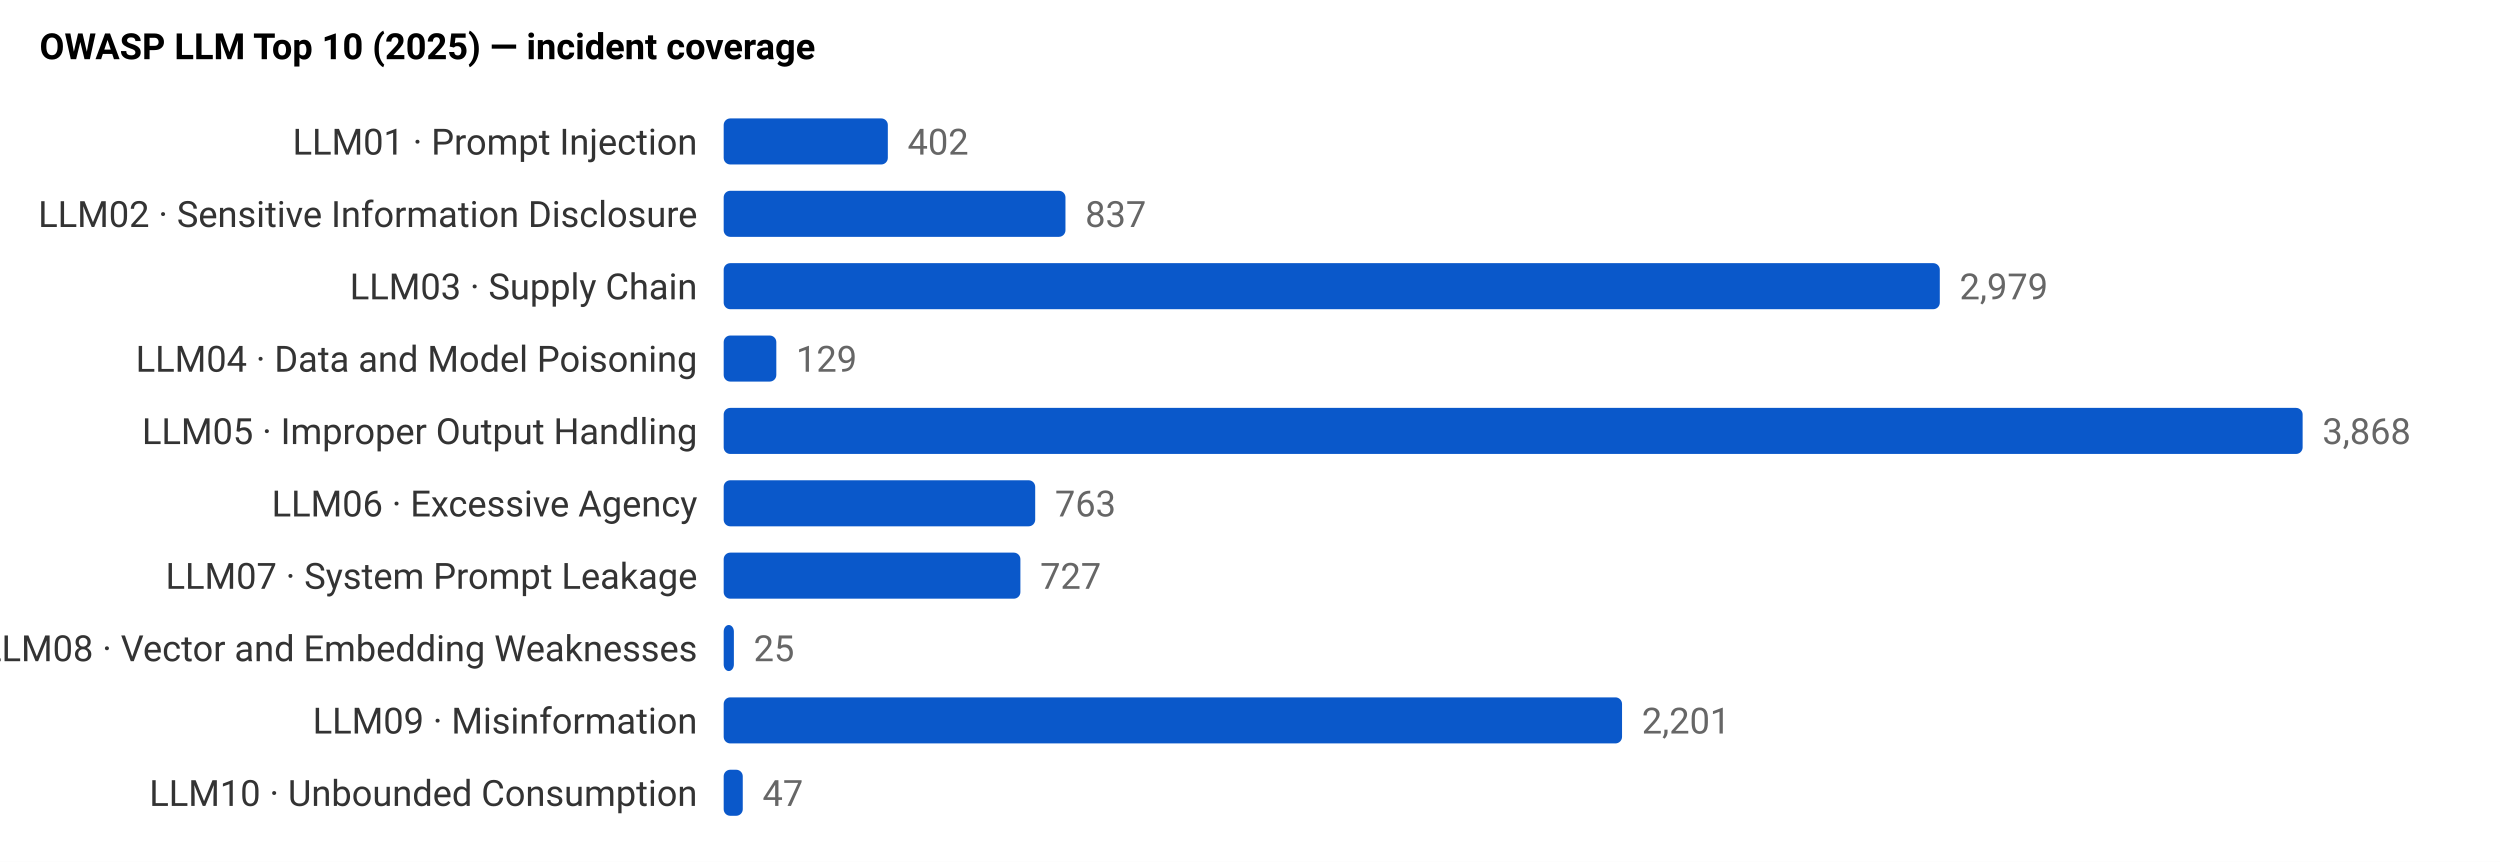
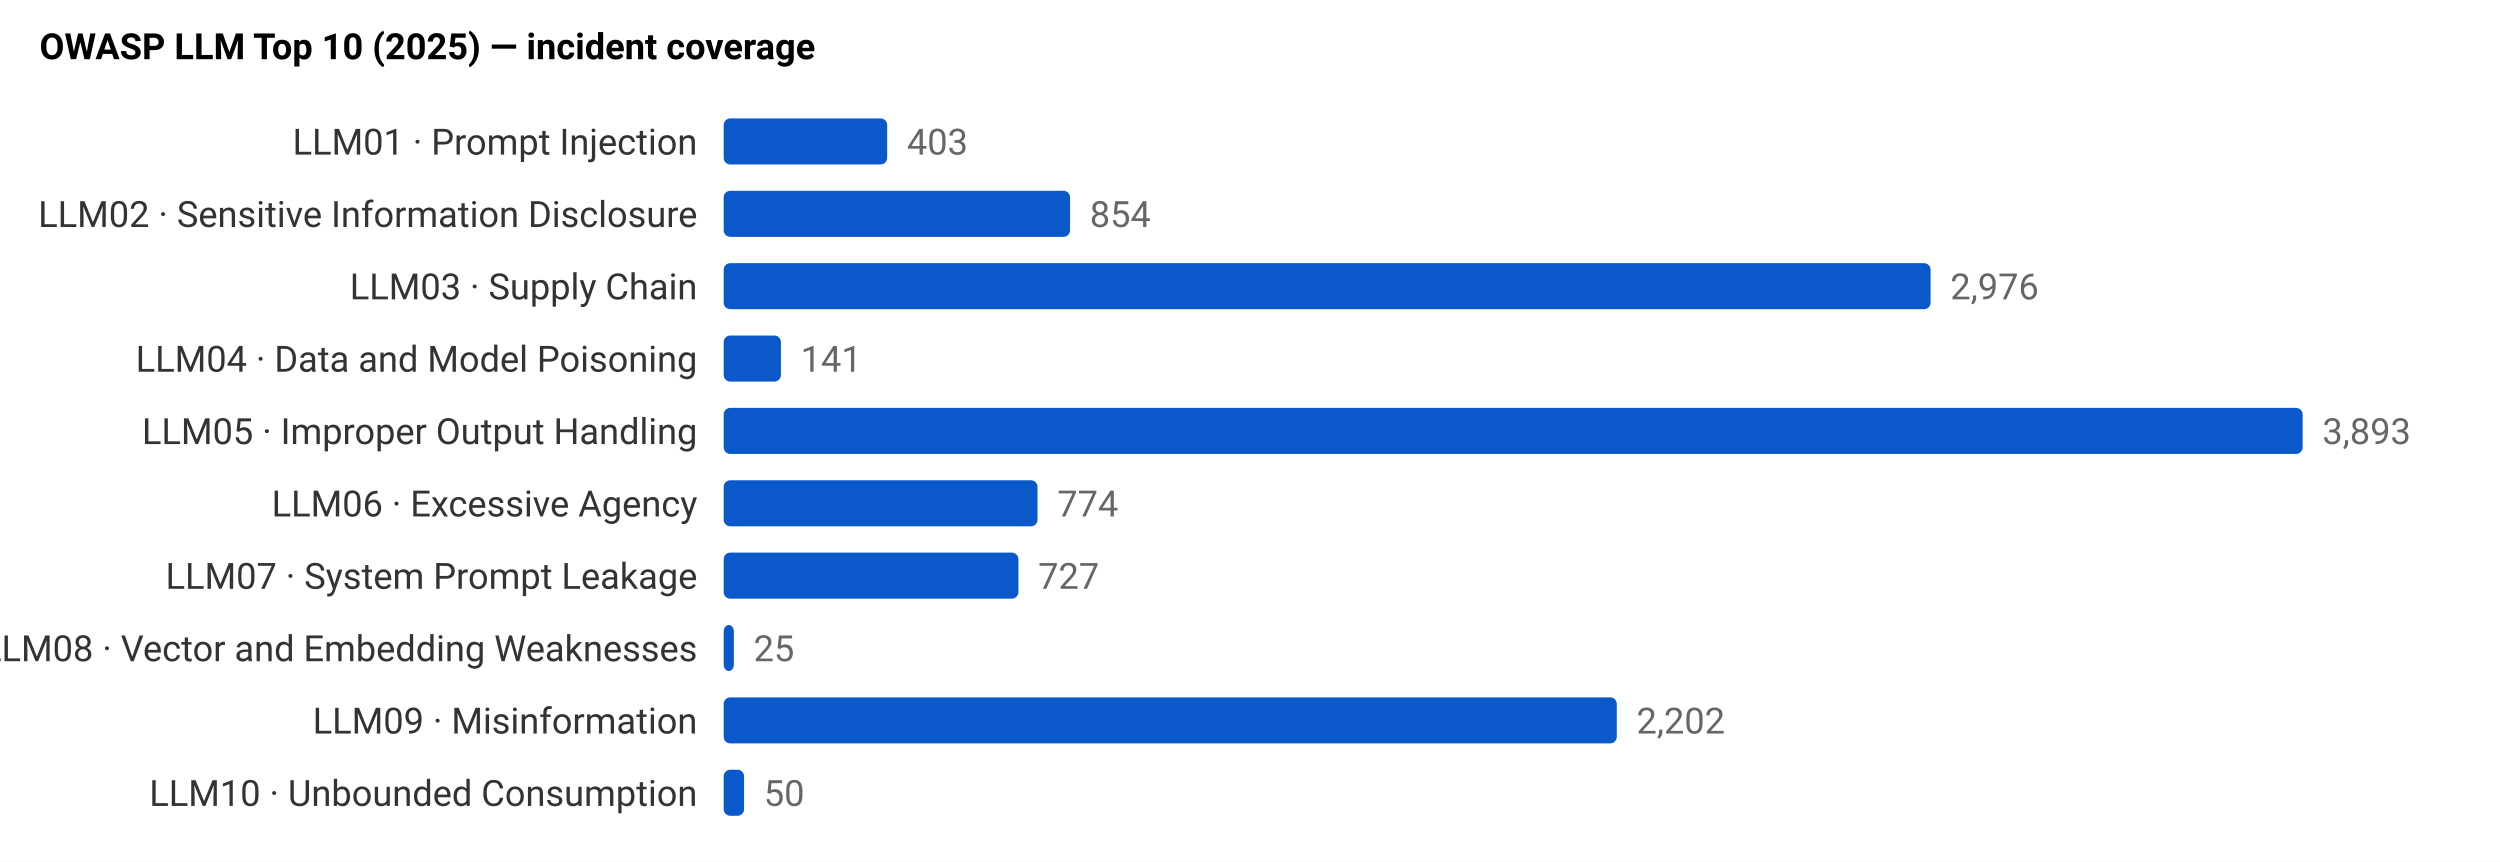
<svg xmlns="http://www.w3.org/2000/svg" viewBox="0 0 760 262" role="img" aria-label="OWASP LLM Top 10 (2025) — incident coverage" font-family="system-ui,-apple-system,Segoe UI,Roboto,sans-serif" font-size="11">
  <rect x="0" y="0" width="100%" height="100%" fill="white" />
  <text x="12" y="18" font-weight="600">OWASP LLM Top 10 (2025) — incident coverage</text>
  <text x="212" y="47" text-anchor="end" fill="#333">LLM01 · Prompt Injection</text>
-   <rect x="220" y="36" width="49.9" height="14" fill="#0a58ca" rx="2" />
-   <text x="275.9" y="47" fill="#666">402</text>
+   <rect x="220" y="36" width="49.7" height="14" fill="#0a58ca" rx="2" />
+   <text x="275.7" y="47" fill="#666">403</text>
  <text x="212" y="69" text-anchor="end" fill="#333">LLM02 · Sensitive Information Disclosure</text>
-   <rect x="220" y="58" width="103.9" height="14" fill="#0a58ca" rx="2" />
-   <text x="329.9" y="69" fill="#666">837</text>
+   <rect x="220" y="58" width="105.3" height="14" fill="#0a58ca" rx="2" />
+   <text x="331.3" y="69" fill="#666">854</text>
  <text x="212" y="91" text-anchor="end" fill="#333">LLM03 · Supply Chain</text>
-   <rect x="220" y="80" width="369.7" height="14" fill="#0a58ca" rx="2" />
-   <text x="595.7" y="91" fill="#666">2,979</text>
+   <rect x="220" y="80" width="366.9" height="14" fill="#0a58ca" rx="2" />
+   <text x="592.9" y="91" fill="#666">2,976</text>
  <text x="212" y="113" text-anchor="end" fill="#333">LLM04 · Data and Model Poisoning</text>
-   <rect x="220" y="102" width="16.0" height="14" fill="#0a58ca" rx="2" />
-   <text x="242.0" y="113" fill="#666">129</text>
+   <rect x="220" y="102" width="17.4" height="14" fill="#0a58ca" rx="2" />
+   <text x="243.4" y="113" fill="#666">141</text>
  <text x="212" y="135" text-anchor="end" fill="#333">LLM05 · Improper Output Handling</text>
  <rect x="220" y="124" width="480.0" height="14" fill="#0a58ca" rx="2" />
-   <text x="706.0" y="135" fill="#666">3,868</text>
+   <text x="706.0" y="135" fill="#666">3,893</text>
  <text x="212" y="157" text-anchor="end" fill="#333">LLM06 · Excessive Agency</text>
-   <rect x="220" y="146" width="94.7" height="14" fill="#0a58ca" rx="2" />
-   <text x="320.7" y="157" fill="#666">763</text>
+   <rect x="220" y="146" width="95.4" height="14" fill="#0a58ca" rx="2" />
+   <text x="321.4" y="157" fill="#666">774</text>
  <text x="212" y="179" text-anchor="end" fill="#333">LLM07 · System Prompt Leakage</text>
-   <rect x="220" y="168" width="90.2" height="14" fill="#0a58ca" rx="2" />
-   <text x="316.2" y="179" fill="#666">727</text>
+   <rect x="220" y="168" width="89.6" height="14" fill="#0a58ca" rx="2" />
+   <text x="315.6" y="179" fill="#666">727</text>
  <text x="212" y="201" text-anchor="end" fill="#333">LLM08 · Vector and Embedding Weaknesses</text>
  <rect x="220" y="190" width="3.1" height="14" fill="#0a58ca" rx="2" />
  <text x="229.1" y="201" fill="#666">25</text>
  <text x="212" y="223" text-anchor="end" fill="#333">LLM09 · Misinformation</text>
-   <rect x="220" y="212" width="273.1" height="14" fill="#0a58ca" rx="2" />
-   <text x="499.1" y="223" fill="#666">2,201</text>
+   <rect x="220" y="212" width="271.5" height="14" fill="#0a58ca" rx="2" />
+   <text x="497.5" y="223" fill="#666">2,202</text>
  <text x="212" y="245" text-anchor="end" fill="#333">LLM10 · Unbounded Consumption</text>
-   <rect x="220" y="234" width="5.8" height="14" fill="#0a58ca" rx="2" />
-   <text x="231.8" y="245" fill="#666">47</text>
+   <rect x="220" y="234" width="6.2" height="14" fill="#0a58ca" rx="2" />
+   <text x="232.2" y="245" fill="#666">50</text>
</svg>
